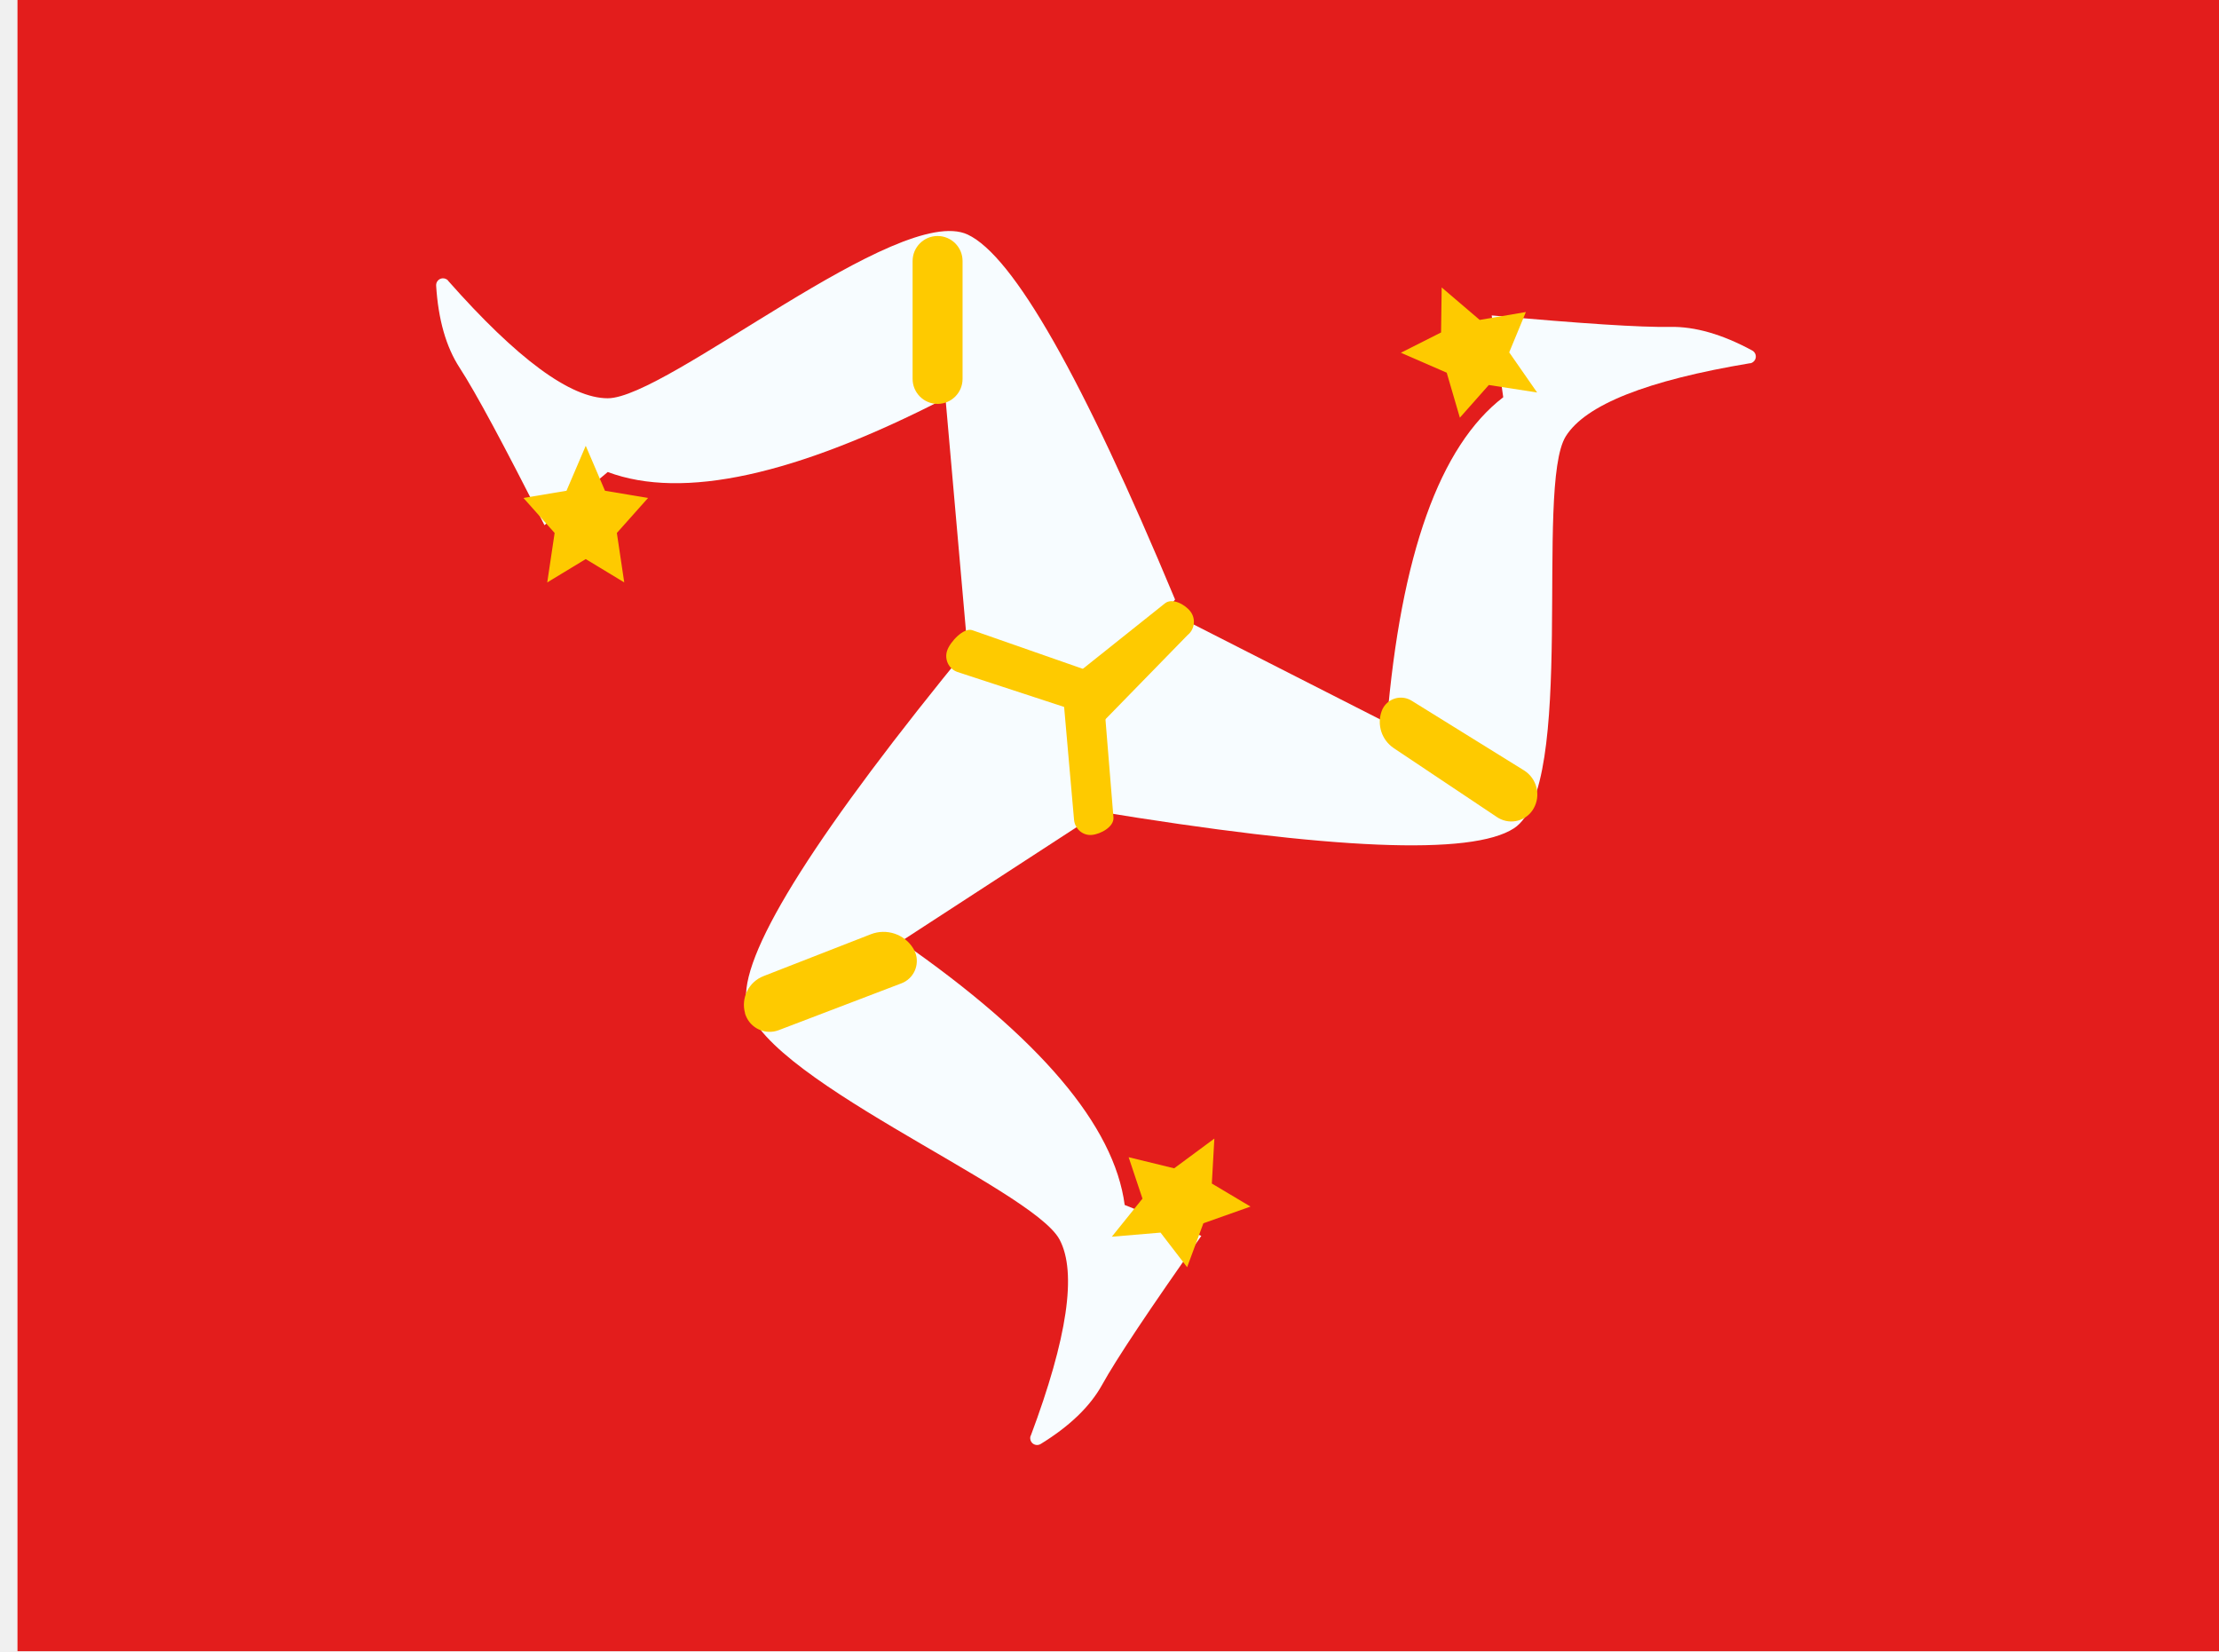
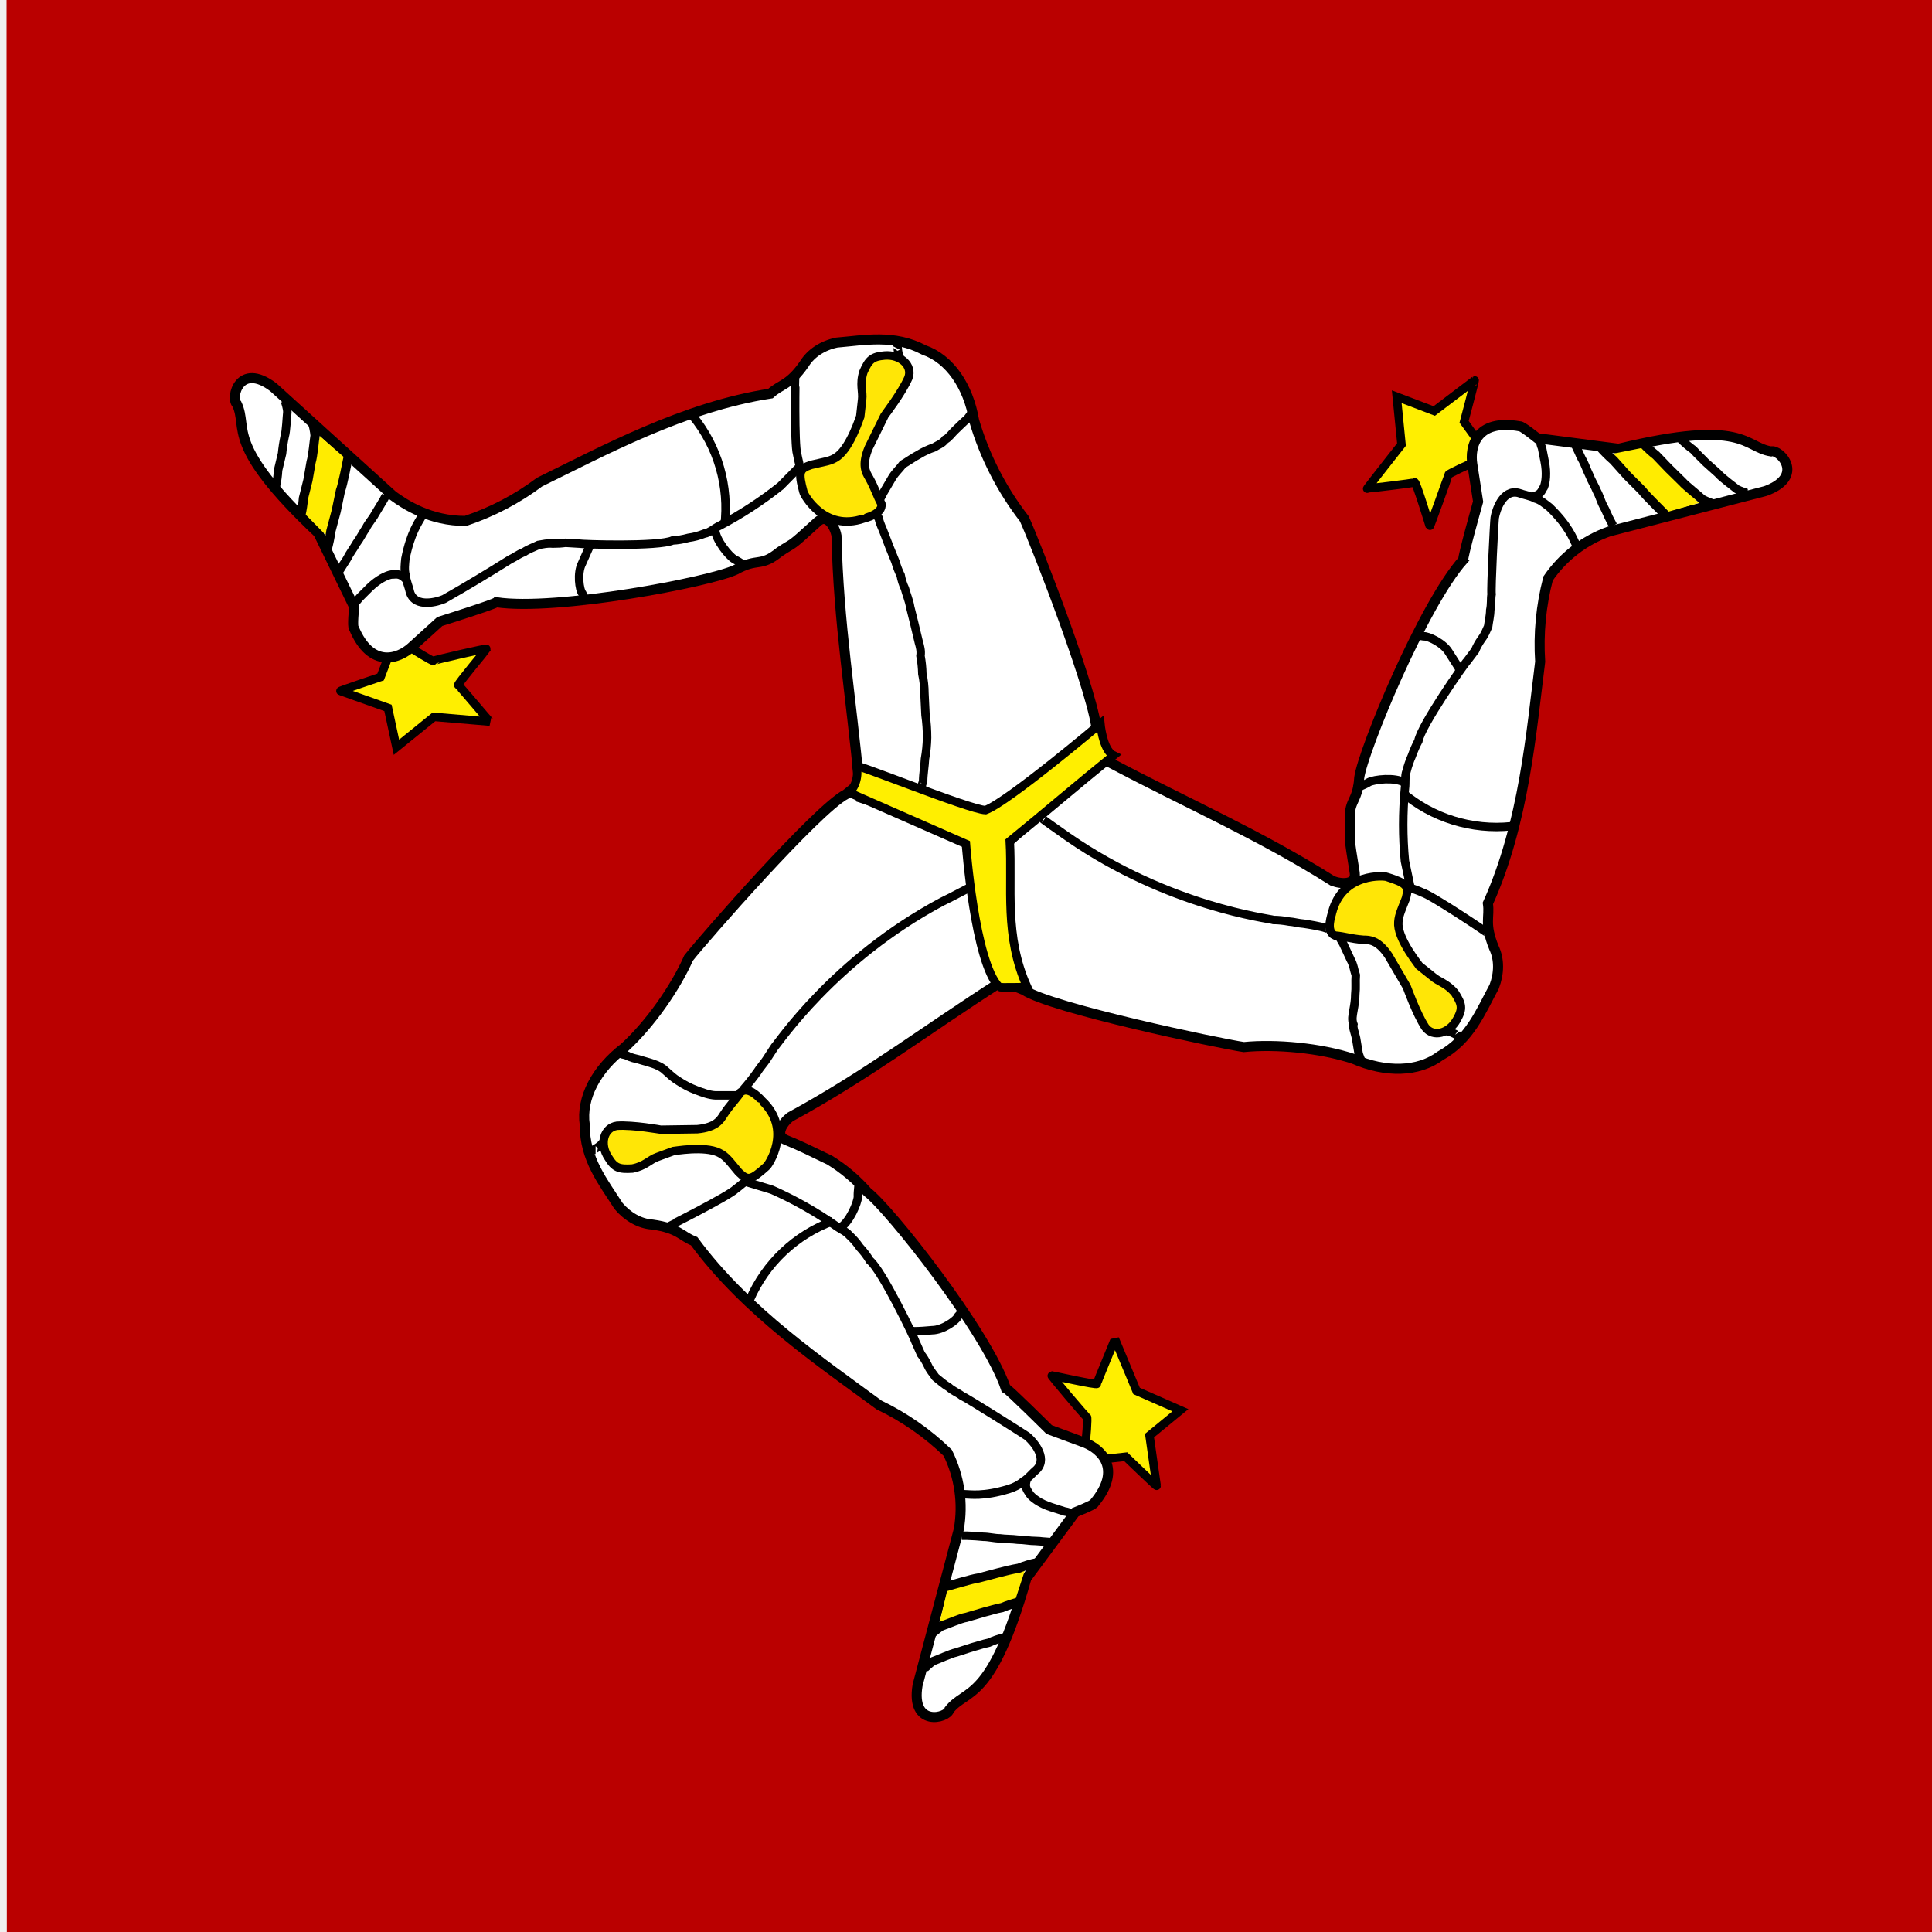
- <svg xmlns="http://www.w3.org/2000/svg" xmlns:xlink="http://www.w3.org/1999/xlink" height="32" viewBox="0 0 43 32" width="43">
+ <svg xmlns="http://www.w3.org/2000/svg" viewBox="0 0 512 512">
  <defs>
-     <path id="a" d="m0 0h42.667v32h-42.667z" />
-     <mask id="b" fill="#fff">
-       <path d="m0 0h43.336v32h-43.336z" fill="#fff" fill-rule="evenodd" />
-     </mask>
-     <mask id="c" fill="#fff">
-       <path d="m0 0h42.667v32h-42.667z" fill="#fff" fill-rule="evenodd" />
-     </mask>
-     <mask id="d" fill="#fff">
-       <use fill="#fff" fill-rule="evenodd" xlink:href="#a" />
-     </mask>
+     <clipPath id="a">
+       <path fill-opacity=".7" d="M148.2 0h744.1v744h-744z" />
+     </clipPath>
  </defs>
-   <g fill="none" fill-rule="evenodd">
-     <g fill-rule="evenodd" mask="url(#b)">
-       <g mask="url(#c)" transform="translate(.3346)">
-         <use fill="#e31d1c" xlink:href="#a" />
-         <g mask="url(#d)">
-           <g transform="translate(8 -.5333)">
-             <g fill="none" fill-rule="evenodd">
-               <g transform="translate(0 4.9431)">
-                 <path d="m.347 1.028c1.342 1.519 2.374 2.279 3.095 2.279 1.145 0 5.643-3.79 6.973-3.173.886.412 2.227 2.769 4.021 7.073l-1.754 2.2-2.267-1.237-.428-4.864c-2.909 1.496-5.091 1.973-6.545 1.43l-1.226 1.03c-.787-1.558-1.335-2.576-1.645-3.052-.262-.403-.413-.933-.454-1.59l-0.0 0c-.004-.074.052-.137.125-.141.04-.002.079.013.107.043z" fill="#f7fcff" />
-                 <g fill="#feca00">
-                   <path d="m3.016 6.423-.746.452.143-.958-.604-.678.834-.14.373-.871.373.871.834.14-.604.678.143.958z" />
-                   <path d="m9.834.163c.267 0 .484.217.484.484v2.285c0 .267-.217.484-.484.484-.267 0-.484-.217-.484-.484v-2.285c0-.267.217-.484.484-.484z" />
-                 </g>
-               </g>
-               <g transform="matrix(-.5299193 .8480481 -.8480481 -.5299193 26.63565 7.821134)">
-                 <path d="m.347 1.028c1.342 1.519 2.374 2.279 3.095 2.279 1.145 0 5.643-3.79 6.973-3.173.886.412 2.227 2.769 4.021 7.073l-1.754 2.2-2.267-1.237-.428-4.864c-2.909 1.496-5.091 1.973-6.545 1.43l-1.226 1.03c-.787-1.558-1.335-2.576-1.645-3.052-.262-.403-.413-.933-.454-1.59l-0.0 0c-.004-.074.052-.137.125-.141.04-.002.079.013.107.043z" fill="#f7fcff" />
-                 <g fill="#feca00">
-                   <path d="m3.016 6.423-.746.452.143-.958-.604-.678.834-.14.373-.871.373.871.834.14-.604.678.143.958z" />
-                   <path d="m9.89.014c.275-.01.505.204.515.479 0.0.011 0.0.022 0.0.033l-.073 2.405c-.009.283-.211.524-.488.581-.214.044-.423-.094-.467-.308-.005-.026-.008-.052-.008-.078l-.009-2.56c-.001-.297.233-.541.53-.552z" />
-                 </g>
-               </g>
-               <g transform="matrix(-.4694716 -.8829476 .8829476 -.4694716 8.539226 30.39541)">
-                 <path d="m.347 3.695c1.342 1.519 2.374 2.279 3.095 2.279 1.145 0 5.643-3.79 6.973-3.173.886.412 2.227 2.769 4.021 7.073l-1.754 2.2-2.267-1.237-.428-4.864c-2.909 1.496-5.091 1.973-6.545 1.43l-1.226 1.03c-.787-1.558-1.335-2.576-1.645-3.052-.262-.403-.413-.933-.454-1.59l-0.0 0c-.004-.074.052-.137.125-.141.04-.002.079.013.107.043z" fill="#f7fcff" />
-                 <g fill="#feca00">
-                   <path d="m3.016 9.089-.746.452.143-.958-.604-.678.834-.14.373-.871.373.871.834.14-.604.678.143.958z" />
-                   <path d="m10.176 2.652c.301.065.503.348.467.653l-.26 2.217c-.038.324-.302.575-.627.597-.256.017-.477-.176-.494-.432-.002-.03-.001-.059.003-.089l.315-2.524c.034-.272.282-.465.554-.431.015.002.029.004.044.007z" />
-                 </g>
-               </g>
-             </g>
-             <path d="m10.217 13.553c-.166-.058-.255-.243-.198-.413.057-.17.322-.454.488-.396l2.314.809c.119.042.203.152.214.281l.207 2.538c.015.179-.246.324-.421.339s-.328-.118-.343-.297l-.192-2.183z" fill="#feca00" fill-rule="nonzero" />
-             <path d="m14.241 12.223c.138-.11.385.018.493.159.108.142.083.346-.055.456l-1.603 1.643c-.138.11-.449-.105-.557-.247-.108-.142-.138-.528 0-.638z" fill="#feca00" fill-rule="nonzero" />
-           </g>
-         </g>
-       </g>
-     </g>
-     <rect height="32" mask="url(#b)" rx="2" width="43.336" />
+   <g clip-path="url(#a)" transform="translate(-102)scale(.7)">
+     <path fill="#ba0000" fill-rule="evenodd" d="M1063 744H0V0h1063z" />
+     <path fill="#ffef00" fill-rule="evenodd" stroke="#000" stroke-width="3.2" d="M556.6 546.5c.3-1 1-10 .6-10s-13.7-15.8-13.4-15.8 17.2 3.8 17.2 3.2 6.8-16.6 6.8-17l8.2 19.7 16.6 7.3-11.7 9.6 2.7 19c0 .3-11.7-11-11.7-11l-13 1.4s-1.7-5.8-2.3-6.4z" />
+     <path fill="#fff" fill-rule="evenodd" stroke="#000" stroke-width="3.8" d="M466 300.7c-11 5.7-53.7 54.5-59.6 62-4.9 11.1-14.5 25-24.4 34-10.5 8-16.4 19-14.9 29.2-.1 12.9 7 21.6 12.8 30.7 3.4 4 8 6.7 12.8 7 10 1.4 10.9 4.4 15.8 6.3 19.7 26.8 49 46.5 70 62a99 99 0 0 1 26 18.1 47 47 0 0 1 4.2 29l-15.6 59c-2.7 16.1 11.3 12.5 12 9.3 6.4-8.2 15.8-2.4 29.2-49.8l18.5-25s7.2-2.8 7.2-3.5c10.8-13 2.5-20.4-3.6-22.8l-13.5-5s-15.7-15.6-16.4-15.6c-7.4-21.7-44-67.9-52.4-74.3a62 62 0 0 0-14.3-12.1c-8.5-4.1-11.3-5.5-16.5-7.6-4.4-1.7-1.3-6.5 1.5-8.7 28.9-15.7 51.8-33.2 79.6-51l4.3-2.9-10-57-46.3-16.3c-2.4 1.7-4.2 3.3-6.4 5z" />
+     <path fill="#ffec00" fill-rule="evenodd" d="M504.7 600.5c.2-.6 29-5.9 29-5.9l-3.5 10.7-28.7 8.6z" />
+     <path fill="none" stroke="#000" stroke-width="3.2" d="M429.6 492a55 55 0 0 1 31.4-29.7" />
+     <path fill="none" stroke="#000" stroke-width="3.5" d="M503.7 600.7c1.9-.5 10.1-3 12.5-3.3l7.6-2c2.9-.7 4.6-1.2 7.6-1.7q3.4-1.4 7-2.1m-40 26.9c.3-.3 2.3-2 3.7-2.9 1.7-.5 7.3-3 9.5-3.3l6.8-2c2.5-.6 4-1.2 6.7-1.7a44 44 0 0 1 6.4-2.1" />
+     <path fill="none" stroke="#000" stroke-width="3.2" d="M510.2 496.2h-.4c1.3 0 .5-.1-1.3 2-.6 1.7-5.9 5.4-9.9 5.4-2 .2-4.9.4-6.8.4l-1.9-.4m19.9 77.8h2q3.3.1 6.2.4c2.1 0 4.2.6 6.3.6 2 .3 4.6.2 6.7.5 2.4 0 4.4.5 6.9.5 2 0 3.1.4 5.4.4l-5.4-.4c2 0 3.1.4 5.4.4m-47.6 48c.2-.3 2-2 3.3-2.9 1.5-.5 6.7-2.9 8.7-3.3l6.2-2c2.3-.6 3.8-1.2 6.2-1.7q2.8-1.3 5.8-2m8.6-60c-1.2 3.4.3 4.3 1 5.7 1 1.4 3.8 3.6 8.2 5l5 1.6c1.3.2 1.9.5 2.9.9M370.8 435.3h.4c-1.3 0-.5.1 1.7-1.6 1.3-1.5 2.4-2.2 3.7-3.7m21 34.8c.2 0 24-12 26.6-14.6 1.8-1.3 3.1-2.6 5.3-4.1q2-1.2 3.7-2.5c1.1-1.6 2.5-2.5 3.3-4 1.5-1.2.9-2.6 2-4.1.6-1.6 1.7-4.2 2-5.7m30.3 17.8c.1.9-.4 3.5-.3 5.5-.1 2.3-3.1 9.5-6.7 11.7" />
+     <path fill="none" stroke="#000" stroke-width="3.2" d="m428 447.4 9.9 3a145 145 0 0 1 24 13.5c1.5 1.2 4.2 2.3 5.3 3.7q2.3 2.1 4 4.6a30 30 0 0 1 3.8 5c4.6 3.7 17 29.5 17.4 31l2 4.5q1.3 1.6 2.5 4.1c.9 2 1.9 3 3 4.6 1.3 1 3.1 2.7 4.9 3.7 1.8 1.6 3.6 2.2 5 3.3 1.9.8 23.7 14.6 24.7 15.3 2 1.6 8 8 3.8 12.5-1.8 1.5-3.4 3.6-5 4.5a16 16 0 0 1-5.6 3c-9.8 3-14.8 2-16.7 2h-2m-129-167c2.7 1 1.6.2 4.1 1.4 1.7.7 2.8.7 4.5 1.3s6.6 1.5 9 3.9c1.7 1.5 3 2.8 5 4a34 34 0 0 0 6.6 3.4c2.4.9 5 1.9 7.4 2H428h-6 5.8" />
+     <path fill="#ffe606" fill-rule="evenodd" stroke="#000" stroke-width="3.2" d="M379.3 426.2c6.2-.4 16.5 1.5 16.7 1.5l13.7-.2c7.1-.7 8.7-3.5 9.9-5.4 2.7-4.1 4.5-5.6 6.6-8.7 3.3-2.5 7.9 3.3 8 3.3 11.7 11 2.4 24.4 1.7 24.9-5.8 5.2-7 5.6-10.5 2.2-3.5-4.1-4.6-6-7.5-7.4-5.5-2.7-17.1-.6-17.3-.6l-6 2.2c-2.9 1-4.7 3.5-9.5 4.4-5 .3-6.7-.2-9.1-4.2-3.4-5.1-1.7-11.3 3.3-12z" />
+     <path fill="#ffef00" fill-rule="evenodd" stroke="#000" stroke-width="3.2" d="M703.1 175.4c-.9.1-9 4-9 4.3s-7 19.8-7.1 19.5-5.2-17-5.7-16.6-17.8 2.3-18 2.4c-.3.2 13-16.7 13-16.7l-1.8-18.1 14.2 5.4L704 144c.2-.1-4 15.7-4 15.7l7.6 10.5s-4.3 4.4-4.5 5.2z" />
+     <path fill="#fff" fill-rule="evenodd" stroke="#000" stroke-width="3.8" d="M533.3 374.8c10.4 6.9 73.8 20.2 83.3 21.6 12-1.2 29 .3 41.6 4.5 12.1 5.3 24.5 5 32.8-1.2 11.2-6.2 15.3-16.8 20.4-26.2 1.9-5 2-10.3-.1-14.7-3.8-9.3-1.5-11.6-2.3-16.8 13.7-30.2 16.5-65.4 19.8-91.5a99 99 0 0 1 3-31.5 47 47 0 0 1 23.1-17.8l59.2-15.3c15.3-5.6 5.3-16 2.1-15-10.2-1.6-9.8-12.6-57.7-1l-30.8-4s-6-4.8-6.6-4.5c-16.6-3-19 7.8-18 14.3l2.2 14.2s-6 21.3-5.6 22c-15.2 17-37.9 72-39.4 82.5-.6 9.9-4.4 8.1-3.4 17.7 0 7.6-.8 2.9 1.7 18.4.6 4.6-5.1 4.3-8.4 3-27.9-17.6-54.4-29-83.5-44.4l-4.6-2.4-44.7 36.6 8.4 48.4c2.6 1.3 5 2 7.5 3.1z" />
+     <path fill="#ffec00" fill-rule="evenodd" d="M775.6 194.2c-.6.1-19.3-22.4-19.3-22.4l11-2.2 21.6 20.8z" />
+     <path fill="none" stroke="#000" stroke-width="3.2" d="M717.9 312.8a55 55 0 0 1-41.3-12.8" />
+     <path fill="none" stroke="#000" stroke-width="3.5" d="M776.3 195c-1.3-1.4-7.5-7.4-9-9.4l-5.5-5.5-5.2-5.8a54 54 0 0 1-5.2-5.2m43 21.7a21 21 0 0 1-4.3-1.8c-1.2-1.2-6.1-5-7.5-6.6l-5.1-5-4.8-5a44 44 0 0 1-4.9-4.5" />
+     <path fill="none" stroke="#000" stroke-width="3.2" d="m682 240.5.2.4c-.6-1.1-.3-.4 2.4 0 1.8-.2 7.6 2.6 9.6 6l3.7 5.8c.3.5.3 1.4.6 1.8m58-55.4-.2-.3-.8-1.5c-1-1.8-1.8-4-2.7-5.6-1-1.8-1.5-3.9-2.5-5.7-.8-2-2.1-4-2.9-6.1-1.1-2.2-1.6-4.1-2.9-6.3-1-1.8-1.2-3-2.3-4.9l2.3 4.9c-1-1.8-1.2-3-2.3-4.9m65.2 18c-.4 0-2.8-.8-4.1-1.5-1.2-1-5.9-4.4-7.2-6l-4.8-4.3c-1.7-1.8-2.9-2.8-4.5-4.6a38 38 0 0 1-4.7-4M725.7 188c3.6-.6 3.6-2.4 4.5-3.6.7-1.7 1.2-5.2.3-9.7l-1-5.1q-.7-1.6-.7-3m-31.5 225.1-.2-.3c.7 1 .4.4-2.2-.7-2-.4-3.1-1-5-1.4m20-35.3c-.1-.3-22.2-15.1-25.7-16.1-2-1-4-1.4-6.3-2.6l-4-2c-1.9-.2-3.4-1-5-1-1.9-.6-2.8.6-4.7.3l-5.8 1m.6-35c.7-.6 3.3-1.4 5-2.5 2-1 9.8-2 13.4.2" />
+     <path fill="none" stroke="#000" stroke-width="3.2" d="m679.7 336-2.1-10a145 145 0 0 1 0-27.5c.3-2-.1-4.8.6-6.5q.8-3.1 2-5.8 1.2-3.3 2.5-5.7c1-5.8 17.4-29.3 18.5-30.3l3-4q.8-2 2.4-4.3c1.3-1.7 1.7-3 2.5-4.7.2-1.7.8-4.2.8-6.2.5-2.4.2-4.2.5-6-.3-2 1-27.8 1.2-29 .4-2.5 2.9-10.9 9-9.4 2.2.8 4.8 1.2 6.3 2.1 2.2.6 3.9 2.2 5.5 3.4 7.3 7.1 8.9 12 9.8 13.7l1 1.8M660.8 401l-.2-.4q.7 1.5-.5-1.6l-1-6c-.4-1.9-1.3-4-1-5.2-.7-1.8-.3-3.4 0-5.2.4-2.3.7-3.9.7-6.1.3-2.7 0-4.7.2-7.3-.7-2-.8-3.9-2-6l-2.8-6-2.9-5 2.9 5-2.9-5" />
+     <path fill="#ffe606" fill-rule="evenodd" stroke="#000" stroke-width="3.2" d="M685.3 388.9c-3.4-5.2-6.9-15.1-7-15.3l-6.9-11.8c-4-6-7.3-6-9.5-6-5-.4-7.1-1.3-10.8-1.6-3.8-1.6-1-8.4-1.1-8.6 3.9-15.5 20.1-14 20.8-13.6 7.5 2.4 8.4 3.4 7.2 8-2 5.2-3 7-2.9 10.2.4 6.2 7.9 15.3 8 15.5l5 4c2.2 2 5.2 2.4 8.4 6.2 2.7 4.2 3.1 5.9.8 10-2.9 5.4-9 7-12 3z" />
+     <path fill="#ffef00" fill-rule="evenodd" stroke="#000" stroke-width="3.2" d="M301.2 245.2c.7.6 8.4 5.3 8.6 5s20.3-4.9 20.2-4.6-11.3 13.6-10.8 13.8 11.7 13.7 12 13.8l-21.2-1.8-14.2 11.5-3.2-14.9-18-6.4c-.3-.1 15.2-5.3 15.2-5.3l4.6-12s6 1.1 6.8.9z" />
+     <path fill="#fff" fill-rule="evenodd" stroke="#000" stroke-width="3.8" d="M561 278c.1-12.5-23.5-72.9-27.5-81.6a112 112 0 0 1-19-37.2c-2.2-13-9.2-23.3-19-26.7-11.3-6-22.4-3.7-33-2.8-5.3 1.1-9.8 4-12.3 8.1-5.7 8.2-8.9 7.6-12.8 11.2-32.8 5-63.8 22-87.4 33.5a99 99 0 0 1-28 14.7c-13.3.1-23-6.2-27.6-9.6l-45.2-41c-13-9.8-16.3 4.2-13.8 6.4 4.4 9.4-5 15 30.8 48.8l13.6 28s-.8 7.6-.1 8c6.5 15.5 17 11.6 21.8 7.2l10.7-9.7s21-6.6 21.4-7.3c22.6 3.4 81-7.7 90.6-12.3 8.7-4.8 9.2-.7 16.7-6.8 6.3-4.2 2.9-.9 14.5-11.5 3.5-3 6.4 2 7 5.4.7 33 5.6 61.3 8.6 94.2l.6 5 55.1 17.5 35.9-33.6-1.5-8z" />
+     <path fill="#ffec00" fill-rule="evenodd" d="M277.2 174.2c.5.4-8.1 28.4-8.1 28.4l-7.9-8 5.6-29.5z" />
+     <path fill="none" stroke="#000" stroke-width="3.2" d="M408 157.5a55 55 0 0 1 12 41.5" />
+     <path fill="none" stroke="#000" stroke-width="3.5" d="M277.5 173.2c-.4 1.9-2 10.3-2.9 12.6l-1.6 7.7-2 7.5q-.5 3.6-1.5 7.2m-5.4-47.9c.2.4.8 3 .9 4.6-.3 1.7-.8 7.8-1.5 10l-1.2 6.9-1.7 6.8a44 44 0 0 1-1 6.5" />
+     <path fill="none" stroke="#000" stroke-width="3.2" d="m367.3 227 .1-.3c-.5 1.2 0 .5-1.2-2-1.2-1.4-2-7.8-.2-11.3l2.8-6.3c.2-.5 1-1 1.2-1.4m-78.2-18.2-.1.3-.8 1.5-3.2 5.3c-1 1.9-2.5 3.4-3.4 5.3-1.2 1.7-2.3 4-3.6 5.7-1.2 2.1-2.5 3.7-3.6 5.9-1 1.8-1.9 2.6-2.9 4.6l2.9-4.6c-1 1.8-1.9 2.6-2.9 4.6m-20.7-64.4c.2.4 1 2.8 1 4.3-.2 1.6-.4 7.3-1 9.2q-.7 3.3-1 6.5L251 178a38 38 0 0 1-.8 6m49.2 35.3c-2.5-2.6-4-1.7-5.5-1.8-1.8.3-5 1.8-8.3 5l-3.7 3.7q-1 1.3-2 2.2m205.5-97-.2.4c.6-1.2.1-.5.7 2.2.7 1.9.8 3.2 1.6 5m-40.6 2.6c-.1.2-.5 26.9.6 30.3.4 2.2 1 4 1.3 6.7l.4 4.4c1 1.7 1.1 3.4 2 4.8.5 1.9 2 2 2.8 3.7 1.2 1.2 3 3.4 4.1 4.3m-29.7 18.7c-.8-.3-3-2-4.7-2.8-2-1.2-7-7.1-7.3-11.3" />
+     <path fill="none" stroke="#000" stroke-width="3.2" d="m448.4 176.7-7.2 7.3a146 146 0 0 1-23 15c-1.8.8-4 2.8-5.8 3q-3 1.2-6 1.6-3.3.9-6 1c-5.5 2.4-34 1.5-35.6 1.2l-5-.3q-2 .3-4.8.3c-2.2-.2-3.5.2-5.4.5-1.4.7-3.9 1.6-5.5 2.7-2.3.9-3.7 2.1-5.3 2.8a661 661 0 0 1-25 15c-2.3 1-10.7 3.5-12.8-2.4-.5-2.3-1.6-4.7-1.7-6.5-.6-2.1-.3-4.4-.1-6.4 2-10 5.1-14 6-15.7l1-1.8m207-37-.2.3q.9-1.4-1.1 1.3c-1.5 1.2-3.2 3-4.5 4.2s-2.6 3.1-3.8 3.6c-1.2 1.6-2.7 2-4.3 3a29 29 0 0 0-5.6 2.6c-2.4 1.3-4 2.5-6.2 3.8-1.3 1.8-2.7 2.9-4 5l-3.3 5.6-2.7 5.2 2.7-5.2-2.7 5.2m17 106.2.5-.7q-1 2.1.2-1.3c0-2.7.6-6 .7-8.5q.7-3.9.8-8 0-4.4-.6-8.6l-.4-8.2a36 36 0 0 0-.8-7.4 43 43 0 0 0-.7-6.8c.3-1.9-.2-3.6-.6-5l-1.8-7.5-1.5-6c-.3-2.2-1.5-5-2-7a20 20 0 0 1-1.6-5q-1.2-2.4-2-5.2l-2.2-5.4-2-5.2c-.7-2-1.7-3.7-2.1-5.8q-.9-1-1.3-2" />
+     <path fill="#ffe606" fill-rule="evenodd" stroke="#000" stroke-width="3.2" d="M489.6 143.1c-2.5 5.7-8.9 14-9 14.2l-6 12.2c-2.8 6.7-1 9.4.1 11.3 2.4 4.3 2.9 6.6 4.7 9.9.7 4-6.6 5.5-6.7 5.6-15 5.2-22.7-9.2-22.8-10-2-7.5-1.7-8.8 2.9-10.3 5.3-1.3 7.4-1.3 10-3.2 5-3.7 8.5-15 8.6-15.2l.7-6.3c.4-3-1-5.8.5-10.5 2-4.5 3.2-5.8 8-6.2 6-.5 10.8 3.8 9 8.5z" />
+     <path fill="#ffef00" fill-rule="evenodd" stroke="#000" stroke-width="3.2" d="M469.8 290.1c-2.2-2 42.8 16.4 49 16.6 8.5-3.1 43.5-32.7 43.5-32.7.3 3 1.6 10.4 5 12-13.6 11-25.8 21.5-39.3 32.5 1 17.4-2.2 35.8 6.6 55.2 0 0-10.6.2-10.6 0-9.3-9.3-12.6-54.2-12.6-54.2L467 300c2.2-1.4 3.9-5.7 3-9.8z" />
+     <path fill="none" stroke="#000" stroke-width="3.2" d="M512.7 336.1c.8-.5-8 4.2-10.4 5.3-41 21.9-62 53.7-63.3 54.9l-3.2 4.9c-1 1.5-2.4 3-3.3 4.5a88 88 0 0 1-5.3 6.7c-.2 1 .7-.3.4.3m113.1-102.5c-.8-.4 7.4 5.3 9.5 6.8 38.2 26.4 76 30.7 77.7 31.3q2.6 0 5.9.6c1.7.1 3.7.7 5.5.8 2 .3 6.4 1 8.4 1.7 1-.3-.6-.5 0-.5" />
  </g>
</svg>
